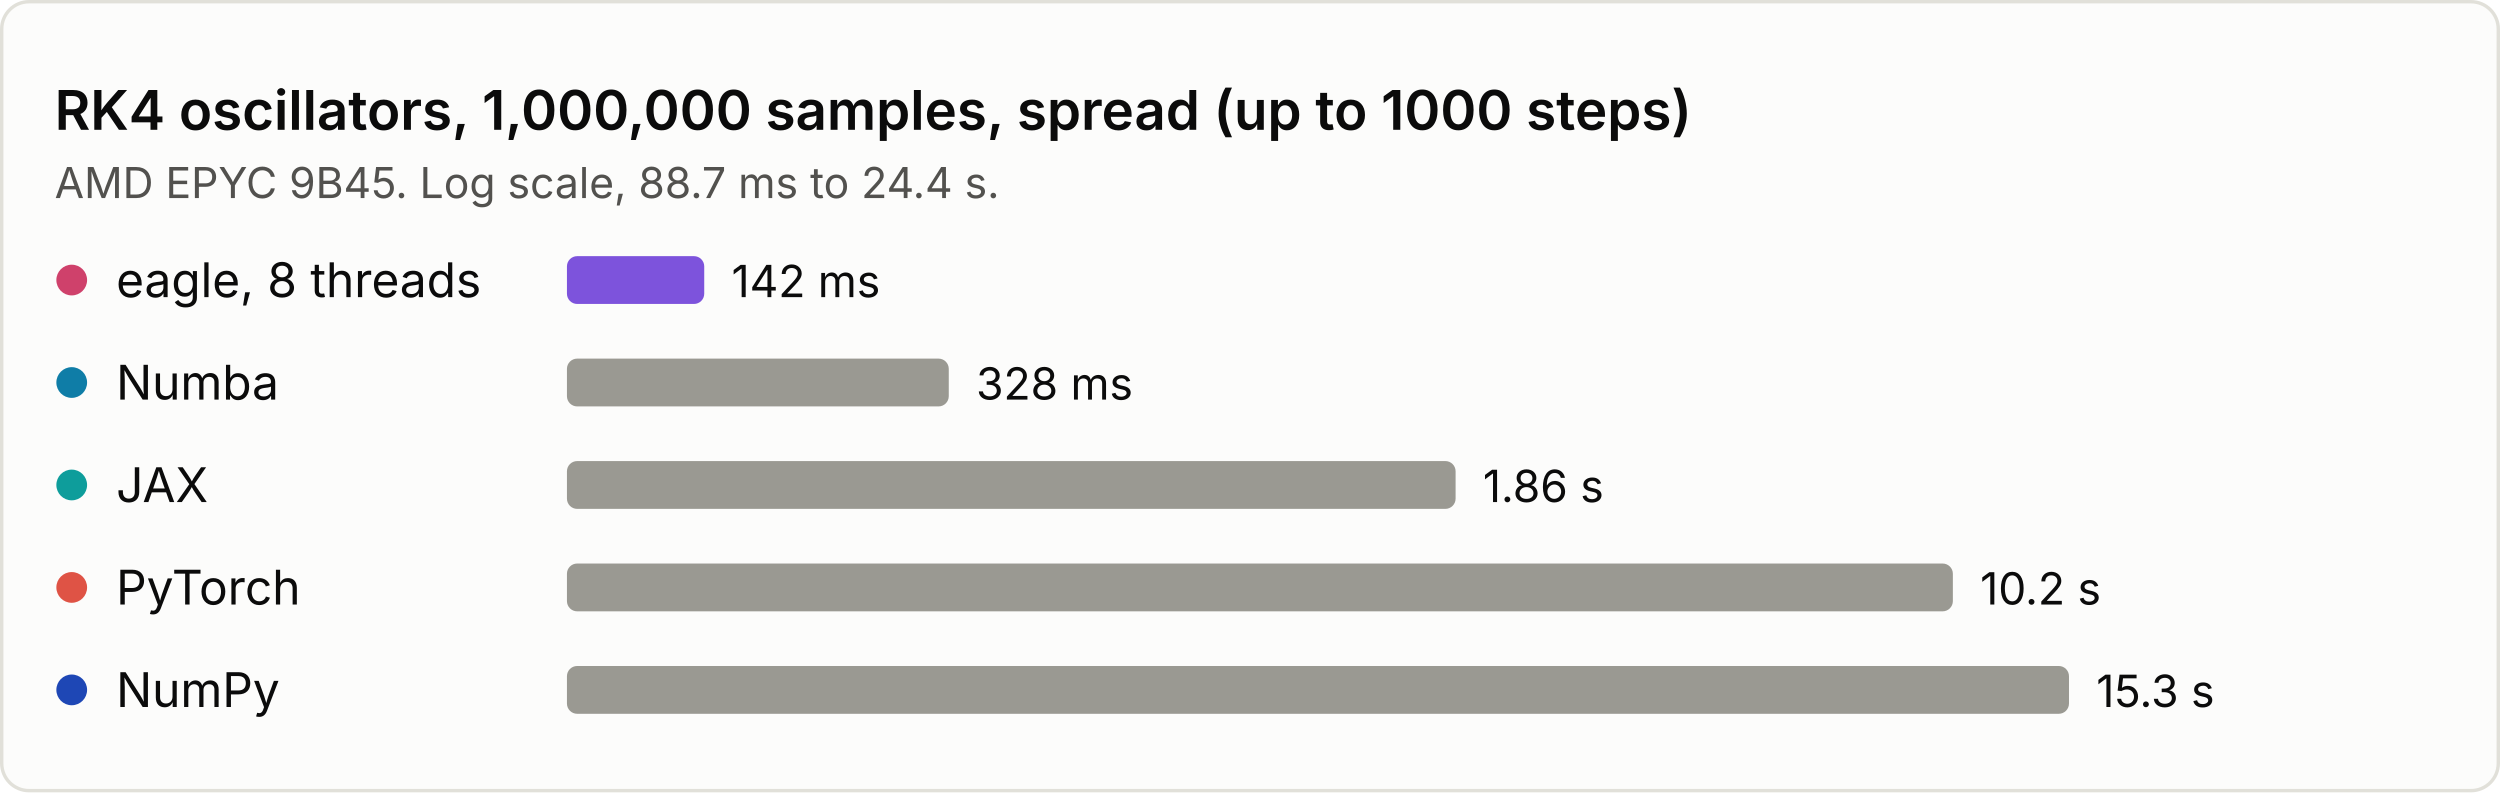
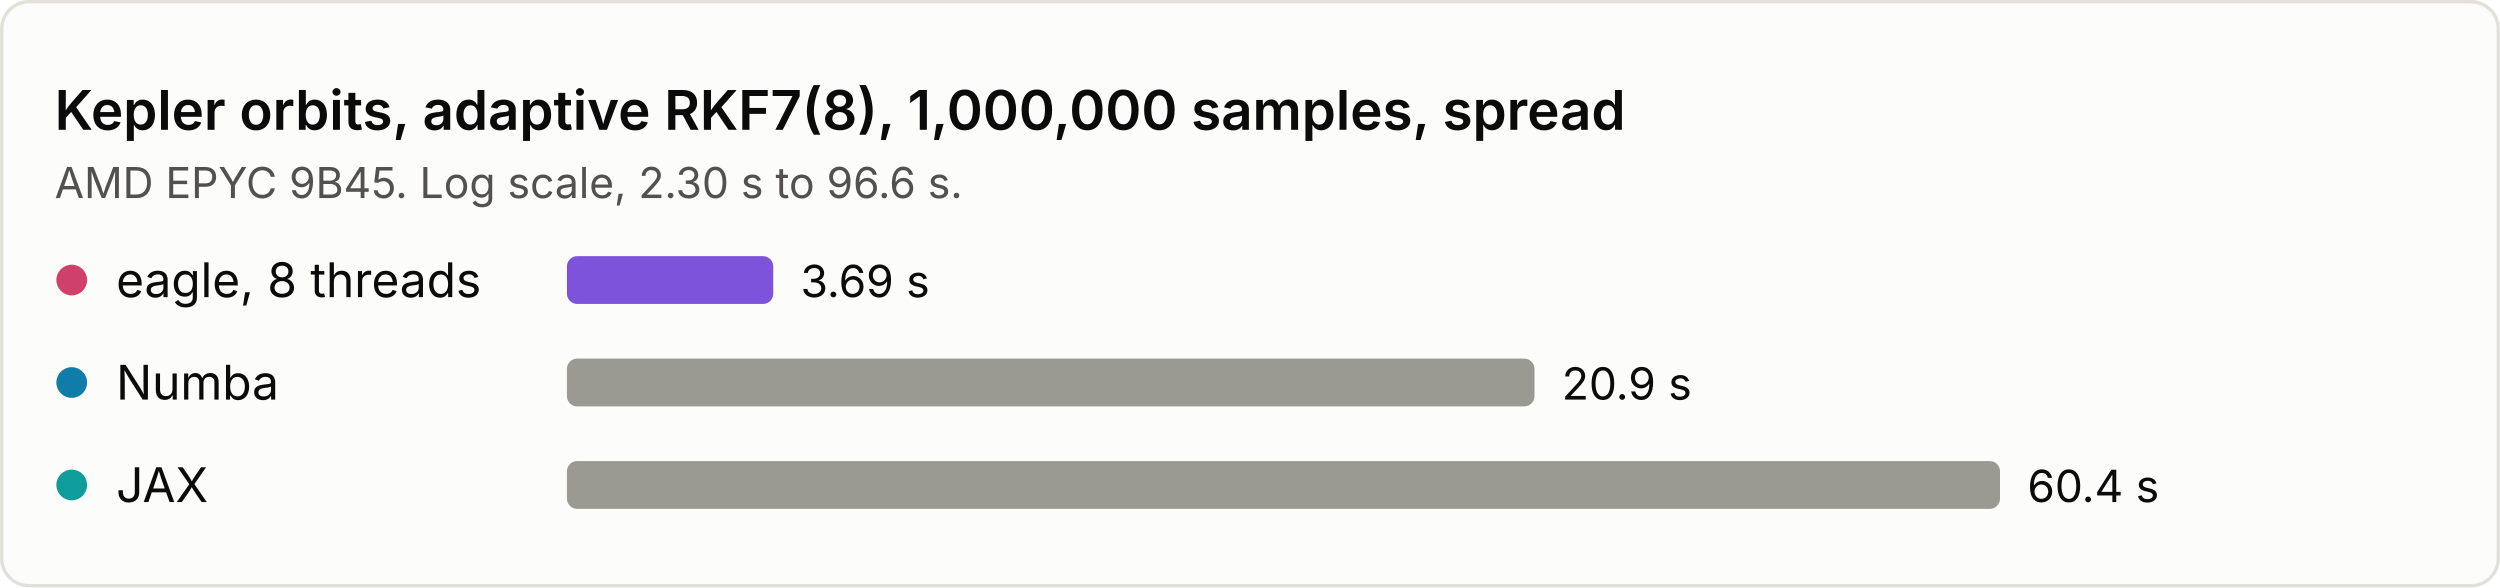
- <svg xmlns="http://www.w3.org/2000/svg" width="732" height="232" viewBox="0 0 732 232" role="img" aria-labelledby="t d" font-family="system-ui, -apple-system, Segoe UI, sans-serif">
+ <svg xmlns="http://www.w3.org/2000/svg" width="732" height="172" viewBox="0 0 732 172" role="img" aria-labelledby="t d" font-family="system-ui, -apple-system, Segoe UI, sans-serif">
  <style>.bg{fill:#fcfcfb;stroke:#e1e0d9}.ink{fill:#0b0b0b}.sub{fill:#52514e}.bar{fill:#9a9992}.us{fill:#7d53dc}
.c0{fill:#cf416b}
.c1{fill:#0f7da7}
.c2{fill:#0e9d9b}
- .c3{fill:#df5345}
- .c4{fill:#1e47b5}
</style>
-   <rect class="bg" x="0.5" y="0.5" width="731" height="231" rx="8" />
+   <rect class="bg" x="0.5" y="0.5" width="731" height="171" rx="8" />
  <g transform="translate(16,16)">
-     <text class="ink" x="0" y="22" font-size="16" font-weight="600">RK4 oscillators, 1,000,000 samples, spread (up to 1000 steps)</text>
-     <text class="sub" x="0" y="42" font-size="12.5">AMD EPYC 9B45. Log scale, 88.7 ms to 24.4 s.</text>
+     <text class="ink" x="0" y="22" font-size="16" font-weight="600">Kepler orbits, adaptive RKF7(8), 1,000,000 samples, spread</text>
+     <text class="sub" x="0" y="42" font-size="12.5">AMD EPYC 9B45. Log scale, 2.30 s to 96.6 s.</text>
    <circle class="c0" cx="5" cy="66" r="4.5" />
    <text class="ink" x="18" y="71" font-size="14">eagle, 8 threads</text>
-     <rect class="us" x="150" y="59" width="40.2" height="14" rx="3" />
-     <text class="ink" x="198.2" y="71" font-size="13">142 ms</text>
+     <rect class="us" x="150" y="59" width="60.4" height="14" rx="3" />
+     <text class="ink" x="218.4" y="71" font-size="13">3.69 s</text>
    <circle class="c1" cx="5" cy="96" r="4.5" />
    <text class="ink" x="18" y="101" font-size="14">Numba</text>
-     <rect class="bar" x="150" y="89" width="111.8" height="14" rx="3" />
-     <text class="ink" x="269.8" y="101" font-size="13">328 ms</text>
+     <rect class="bar" x="150" y="89" width="283.3" height="14" rx="3" />
+     <text class="ink" x="441.3" y="101" font-size="13">20.9 s</text>
    <circle class="c2" cx="5" cy="126" r="4.5" />
    <text class="ink" x="18" y="131" font-size="14">JAX</text>
-     <rect class="bar" x="150" y="119" width="260.2" height="14" rx="3" />
-     <text class="ink" x="418.2" y="131" font-size="13">1.86 s</text>
-     <circle class="c3" cx="5" cy="156" r="4.5" />
-     <text class="ink" x="18" y="161" font-size="14">PyTorch</text>
-     <rect class="bar" x="150" y="149" width="405.8" height="14" rx="3" />
-     <text class="ink" x="563.8" y="161" font-size="13">10.2 s</text>
-     <circle class="c4" cx="5" cy="186" r="4.5" />
-     <text class="ink" x="18" y="191" font-size="14">NumPy</text>
-     <rect class="bar" x="150" y="179" width="439.8" height="14" rx="3" />
-     <text class="ink" x="597.8" y="191" font-size="13">15.3 s</text>
+     <rect class="bar" x="150" y="119" width="419.6" height="14" rx="3" />
+     <text class="ink" x="577.6" y="131" font-size="13">60.4 s</text>
  </g>
</svg>
